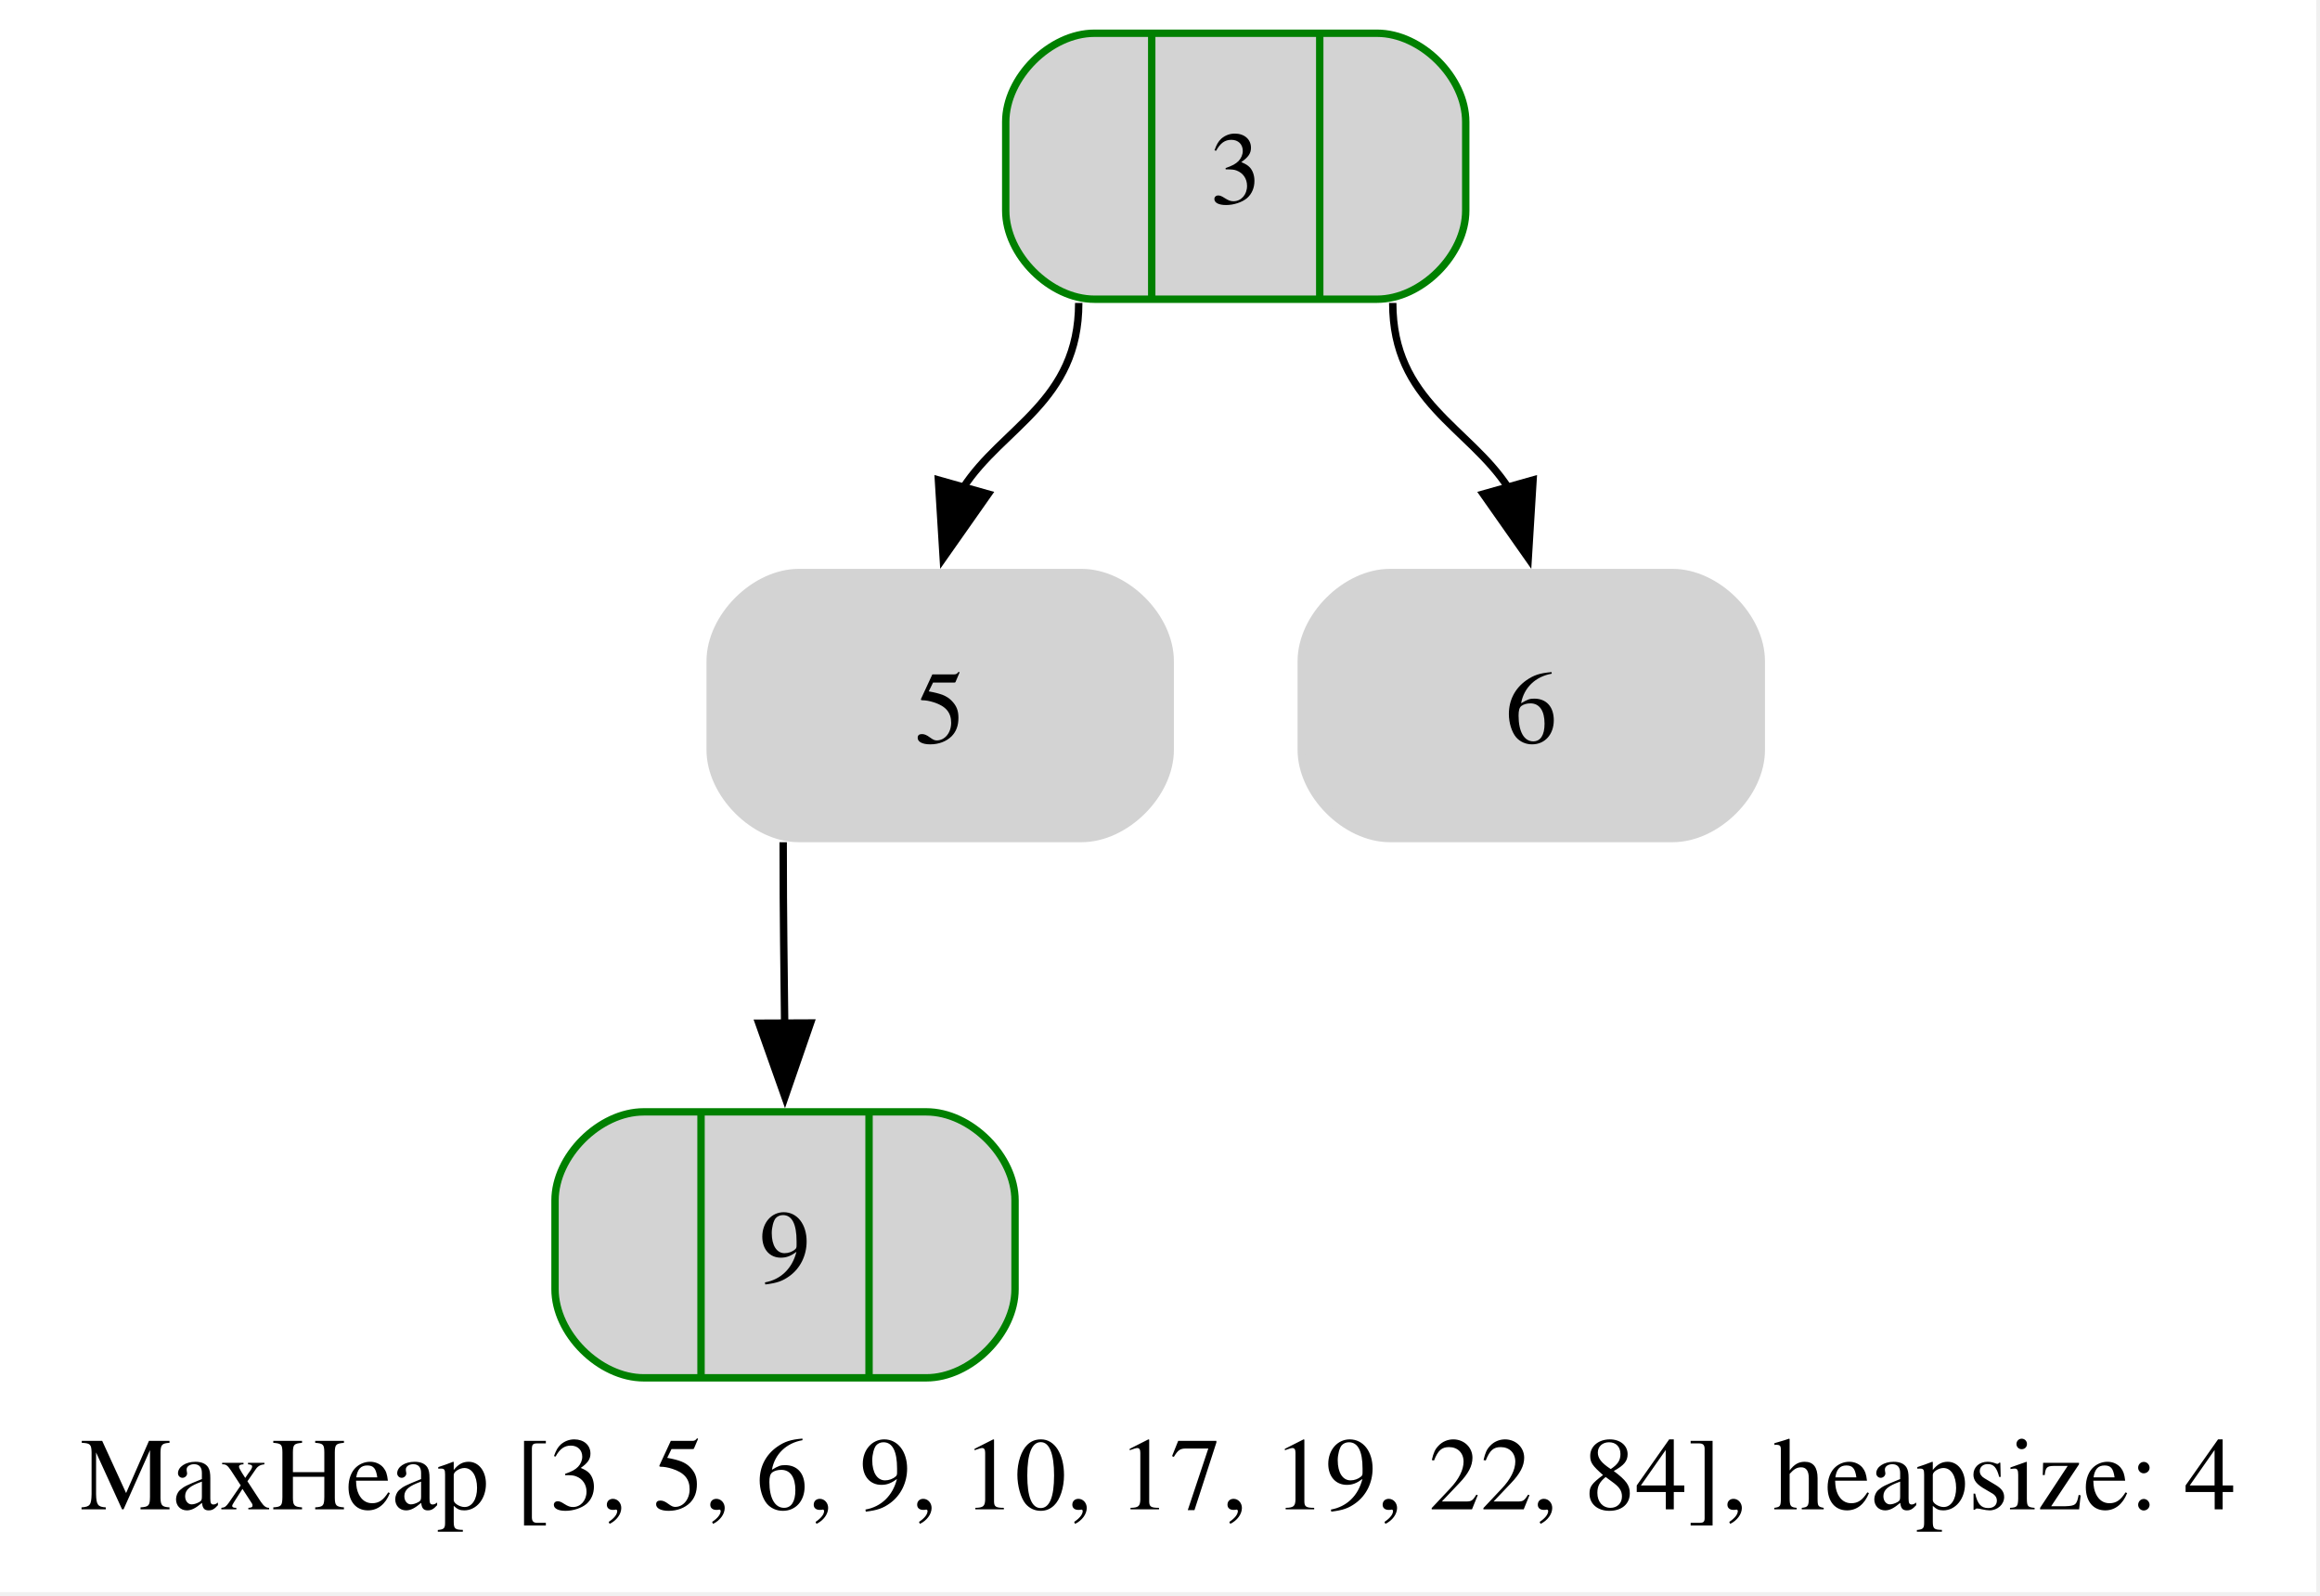
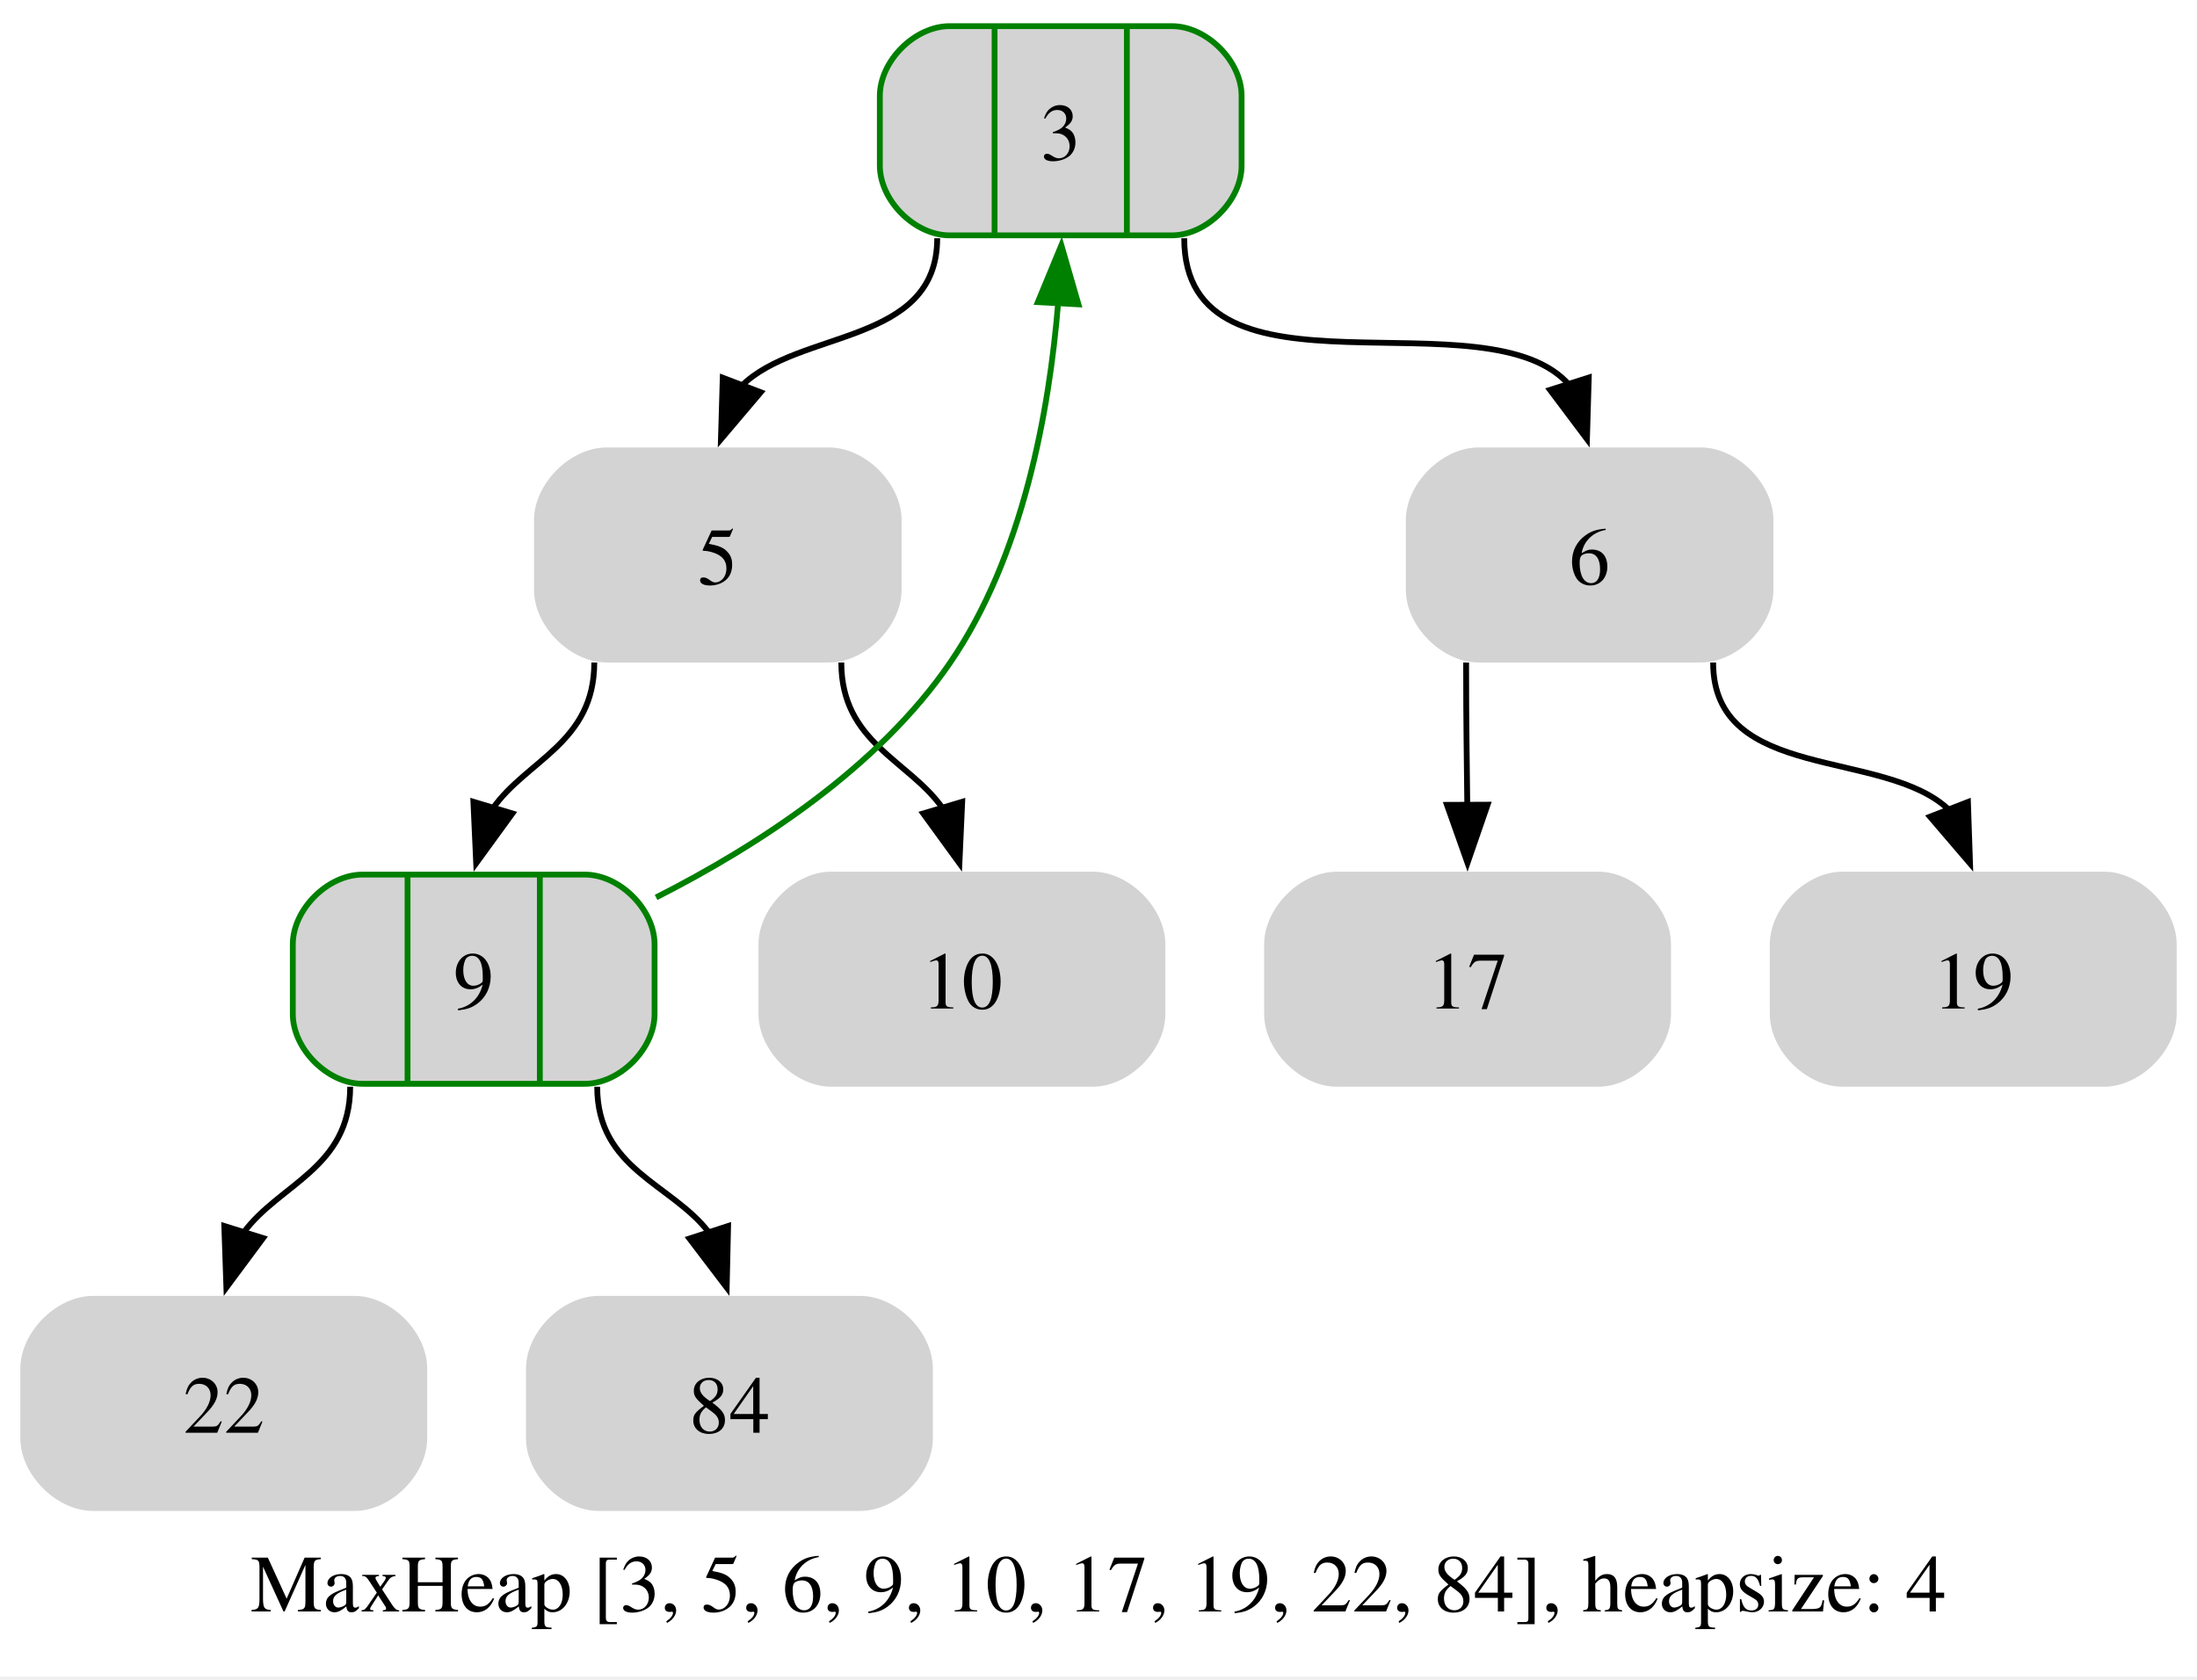
- <svg xmlns="http://www.w3.org/2000/svg" width="314pt" height="216pt" viewBox="0.00 0.00 314.00 216.00">
-   <g id="graph0" class="graph" transform="scale(1 1) rotate(0) translate(4 211.5)">
-     <polygon fill="white" stroke="none" points="-4,4 -4,-211.5 309.5,-211.5 309.5,4 -4,4" />
-     <text xml:space="preserve" text-anchor="middle" x="152.75" y="-7.2" font-family="Times,serif" font-size="14.00">MaxHeap [3, 5, 6, 9, 10, 17, 19, 22, 84], heapsize: 4</text>
+ <svg xmlns="http://www.w3.org/2000/svg" width="378pt" height="289pt" viewBox="0.00 0.00 378.00 289.00">
+   <g id="graph0" class="graph" transform="scale(1 1) rotate(0) translate(4 284.5)">
+     <polygon fill="white" stroke="none" points="-4,4 -4,-284.5 374,-284.5 374,4 -4,4" />
+     <text xml:space="preserve" text-anchor="middle" x="185" y="-7.2" font-family="Times,serif" font-size="14.00">MaxHeap [3, 5, 6, 9, 10, 17, 19, 22, 84], heapsize: 4</text>
    <g id="node1" class="node">
-       <path fill="lightgray" stroke="green" d="M144.12,-171C144.12,-171 182.38,-171 182.38,-171 188.38,-171 194.38,-177 194.38,-183 194.38,-183 194.38,-195 194.38,-195 194.38,-201 188.38,-207 182.38,-207 182.38,-207 144.12,-207 144.12,-207 138.12,-207 132.12,-201 132.12,-195 132.12,-195 132.12,-183 132.12,-183 132.12,-177 138.12,-171 144.12,-171" />
-       <text xml:space="preserve" text-anchor="middle" x="142" y="-183.95" font-family="Times,serif" font-size="14.00"> </text>
-       <polyline fill="none" stroke="green" points="151.88,-171 151.88,-207" />
-       <text xml:space="preserve" text-anchor="middle" x="163.25" y="-183.95" font-family="Times,serif" font-size="14.00">3</text>
-       <polyline fill="none" stroke="green" points="174.62,-171 174.62,-207" />
-       <text xml:space="preserve" text-anchor="middle" x="184.5" y="-183.95" font-family="Times,serif" font-size="14.00"> </text>
+       <path fill="lightgray" stroke="green" d="M159.38,-244C159.38,-244 197.62,-244 197.62,-244 203.62,-244 209.62,-250 209.62,-256 209.62,-256 209.62,-268 209.62,-268 209.62,-274 203.62,-280 197.62,-280 197.62,-280 159.38,-280 159.38,-280 153.38,-280 147.38,-274 147.38,-268 147.38,-268 147.38,-256 147.38,-256 147.38,-250 153.38,-244 159.38,-244" />
+       <text xml:space="preserve" text-anchor="middle" x="157.25" y="-256.95" font-family="Times,serif" font-size="14.00"> </text>
+       <polyline fill="none" stroke="green" points="167.12,-244 167.12,-280" />
+       <text xml:space="preserve" text-anchor="middle" x="178.5" y="-256.95" font-family="Times,serif" font-size="14.00">3</text>
+       <polyline fill="none" stroke="green" points="189.88,-244 189.88,-280" />
+       <text xml:space="preserve" text-anchor="middle" x="199.75" y="-256.95" font-family="Times,serif" font-size="14.00"> </text>
    </g>
    <g id="node2" class="node">
-       <path fill="lightgray" stroke="lightgray" d="M104.12,-98C104.12,-98 142.38,-98 142.38,-98 148.38,-98 154.38,-104 154.38,-110 154.38,-110 154.38,-122 154.38,-122 154.38,-128 148.38,-134 142.38,-134 142.38,-134 104.12,-134 104.12,-134 98.12,-134 92.12,-128 92.12,-122 92.12,-122 92.12,-110 92.12,-110 92.12,-104 98.12,-98 104.12,-98" />
-       <text xml:space="preserve" text-anchor="middle" x="102" y="-110.95" font-family="Times,serif" font-size="14.00"> </text>
-       <polyline fill="none" stroke="lightgray" points="111.88,-98 111.88,-134" />
-       <text xml:space="preserve" text-anchor="middle" x="123.25" y="-110.95" font-family="Times,serif" font-size="14.00">5</text>
-       <polyline fill="none" stroke="lightgray" points="134.62,-98 134.62,-134" />
-       <text xml:space="preserve" text-anchor="middle" x="144.5" y="-110.95" font-family="Times,serif" font-size="14.00"> </text>
+       <path fill="lightgray" stroke="lightgray" d="M100.38,-171C100.38,-171 138.62,-171 138.62,-171 144.62,-171 150.62,-177 150.62,-183 150.62,-183 150.62,-195 150.62,-195 150.62,-201 144.62,-207 138.62,-207 138.62,-207 100.38,-207 100.38,-207 94.38,-207 88.38,-201 88.38,-195 88.38,-195 88.38,-183 88.38,-183 88.38,-177 94.38,-171 100.38,-171" />
+       <text xml:space="preserve" text-anchor="middle" x="98.25" y="-183.95" font-family="Times,serif" font-size="14.00"> </text>
+       <polyline fill="none" stroke="lightgray" points="108.12,-171 108.12,-207" />
+       <text xml:space="preserve" text-anchor="middle" x="119.5" y="-183.95" font-family="Times,serif" font-size="14.00">5</text>
+       <polyline fill="none" stroke="lightgray" points="130.88,-171 130.88,-207" />
+       <text xml:space="preserve" text-anchor="middle" x="140.75" y="-183.95" font-family="Times,serif" font-size="14.00"> </text>
    </g>
    <g id="edge1" class="edge">
-       <path fill="none" stroke="black" d="M142,-170.5C142,-157.11 131.67,-153.7 126.35,-145.46" />
-       <polygon fill="black" stroke="black" points="129.75,-144.63 123.66,-135.96 123.01,-146.53 129.75,-144.63" />
+       <path fill="none" stroke="black" d="M157.25,-243.5C157.25,-225.03 133.28,-227.86 123.54,-218.04" />
+       <polygon fill="black" stroke="black" points="126.89,-217 120.04,-208.91 120.35,-219.5 126.89,-217" />
    </g>
    <g id="node3" class="node">
-       <path fill="lightgray" stroke="lightgray" d="M184.12,-98C184.12,-98 222.38,-98 222.38,-98 228.38,-98 234.38,-104 234.38,-110 234.38,-110 234.38,-122 234.38,-122 234.38,-128 228.38,-134 222.38,-134 222.38,-134 184.12,-134 184.12,-134 178.12,-134 172.12,-128 172.12,-122 172.12,-122 172.12,-110 172.12,-110 172.12,-104 178.12,-98 184.12,-98" />
-       <text xml:space="preserve" text-anchor="middle" x="182" y="-110.95" font-family="Times,serif" font-size="14.00"> </text>
-       <polyline fill="none" stroke="lightgray" points="191.88,-98 191.88,-134" />
-       <text xml:space="preserve" text-anchor="middle" x="203.25" y="-110.95" font-family="Times,serif" font-size="14.00">6</text>
-       <polyline fill="none" stroke="lightgray" points="214.62,-98 214.62,-134" />
-       <text xml:space="preserve" text-anchor="middle" x="224.5" y="-110.95" font-family="Times,serif" font-size="14.00"> </text>
+       <path fill="lightgray" stroke="lightgray" d="M250.38,-171C250.38,-171 288.62,-171 288.62,-171 294.62,-171 300.62,-177 300.62,-183 300.62,-183 300.62,-195 300.62,-195 300.62,-201 294.62,-207 288.62,-207 288.62,-207 250.38,-207 250.38,-207 244.38,-207 238.38,-201 238.38,-195 238.38,-195 238.38,-183 238.38,-183 238.38,-177 244.38,-171 250.38,-171" />
+       <text xml:space="preserve" text-anchor="middle" x="248.25" y="-183.95" font-family="Times,serif" font-size="14.00"> </text>
+       <polyline fill="none" stroke="lightgray" points="258.12,-171 258.12,-207" />
+       <text xml:space="preserve" text-anchor="middle" x="269.5" y="-183.95" font-family="Times,serif" font-size="14.00">6</text>
+       <polyline fill="none" stroke="lightgray" points="280.88,-171 280.88,-207" />
+       <text xml:space="preserve" text-anchor="middle" x="290.75" y="-183.95" font-family="Times,serif" font-size="14.00"> </text>
    </g>
    <g id="edge2" class="edge">
-       <path fill="none" stroke="black" d="M184.5,-170.5C184.5,-157.11 194.83,-153.7 200.15,-145.46" />
-       <polygon fill="black" stroke="black" points="203.49,-146.53 202.84,-135.96 196.75,-144.63 203.49,-146.53" />
+       <path fill="none" stroke="black" d="M199.75,-243.5C199.75,-213.25 252.2,-234.63 266.14,-218.09" />
+       <polygon fill="black" stroke="black" points="269.35,-219.53 269.04,-208.94 262.68,-217.41 269.35,-219.53" />
    </g>
    <g id="node4" class="node">
-       <path fill="lightgray" stroke="green" d="M83.12,-25C83.12,-25 121.38,-25 121.38,-25 127.38,-25 133.38,-31 133.38,-37 133.38,-37 133.38,-49 133.38,-49 133.38,-55 127.38,-61 121.38,-61 121.38,-61 83.12,-61 83.12,-61 77.12,-61 71.12,-55 71.12,-49 71.12,-49 71.12,-37 71.12,-37 71.12,-31 77.12,-25 83.12,-25" />
-       <text xml:space="preserve" text-anchor="middle" x="81" y="-37.95" font-family="Times,serif" font-size="14.00"> </text>
-       <polyline fill="none" stroke="green" points="90.88,-25 90.88,-61" />
-       <text xml:space="preserve" text-anchor="middle" x="102.25" y="-37.95" font-family="Times,serif" font-size="14.00">9</text>
-       <polyline fill="none" stroke="green" points="113.62,-25 113.62,-61" />
-       <text xml:space="preserve" text-anchor="middle" x="123.5" y="-37.95" font-family="Times,serif" font-size="14.00"> </text>
+       <path fill="lightgray" stroke="green" d="M58.38,-98C58.38,-98 96.62,-98 96.62,-98 102.62,-98 108.62,-104 108.62,-110 108.62,-110 108.62,-122 108.62,-122 108.62,-128 102.62,-134 96.62,-134 96.62,-134 58.38,-134 58.38,-134 52.38,-134 46.38,-128 46.38,-122 46.38,-122 46.38,-110 46.38,-110 46.38,-104 52.38,-98 58.38,-98" />
+       <text xml:space="preserve" text-anchor="middle" x="56.25" y="-110.95" font-family="Times,serif" font-size="14.00"> </text>
+       <polyline fill="none" stroke="green" points="66.12,-98 66.12,-134" />
+       <text xml:space="preserve" text-anchor="middle" x="77.5" y="-110.95" font-family="Times,serif" font-size="14.00">9</text>
+       <polyline fill="none" stroke="green" points="88.88,-98 88.88,-134" />
+       <text xml:space="preserve" text-anchor="middle" x="98.75" y="-110.95" font-family="Times,serif" font-size="14.00"> </text>
    </g>
    <g id="edge3" class="edge">
-       <path fill="none" stroke="black" d="M102,-97.5C102,-86.12 102.13,-80.82 102.2,-72.95" />
-       <polygon fill="black" stroke="black" points="105.7,-73.03 102.24,-63.01 98.7,-73 105.7,-73.03" />
+       <path fill="none" stroke="black" d="M98.25,-170.5C98.25,-156.65 86.58,-153.71 80.74,-145.32" />
+       <polygon fill="black" stroke="black" points="84.16,-144.52 77.93,-135.95 77.45,-146.53 84.16,-144.52" />
+     </g>
+     <g id="node5" class="node">
+       <path fill="lightgray" stroke="lightgray" d="M139,-98C139,-98 184,-98 184,-98 190,-98 196,-104 196,-110 196,-110 196,-122 196,-122 196,-128 190,-134 184,-134 184,-134 139,-134 139,-134 133,-134 127,-128 127,-122 127,-122 127,-110 127,-110 127,-104 133,-98 139,-98" />
+       <text xml:space="preserve" text-anchor="middle" x="136.88" y="-110.95" font-family="Times,serif" font-size="14.00"> </text>
+       <polyline fill="none" stroke="lightgray" points="146.75,-98 146.75,-134" />
+       <text xml:space="preserve" text-anchor="middle" x="161.5" y="-110.95" font-family="Times,serif" font-size="14.00">10</text>
+       <polyline fill="none" stroke="lightgray" points="176.25,-98 176.25,-134" />
+       <text xml:space="preserve" text-anchor="middle" x="186.12" y="-110.95" font-family="Times,serif" font-size="14.00"> </text>
+     </g>
+     <g id="edge4" class="edge">
+       <path fill="none" stroke="black" d="M140.75,-170.5C140.75,-156.65 152.42,-153.71 158.26,-145.32" />
+       <polygon fill="black" stroke="black" points="161.55,-146.53 161.07,-135.95 154.84,-144.52 161.55,-146.53" />
+     </g>
+     <g id="node6" class="node">
+       <path fill="lightgray" stroke="lightgray" d="M226,-98C226,-98 271,-98 271,-98 277,-98 283,-104 283,-110 283,-110 283,-122 283,-122 283,-128 277,-134 271,-134 271,-134 226,-134 226,-134 220,-134 214,-128 214,-122 214,-122 214,-110 214,-110 214,-104 220,-98 226,-98" />
+       <text xml:space="preserve" text-anchor="middle" x="223.88" y="-110.95" font-family="Times,serif" font-size="14.00"> </text>
+       <polyline fill="none" stroke="lightgray" points="233.75,-98 233.75,-134" />
+       <text xml:space="preserve" text-anchor="middle" x="248.5" y="-110.95" font-family="Times,serif" font-size="14.00">17</text>
+       <polyline fill="none" stroke="lightgray" points="263.25,-98 263.25,-134" />
+       <text xml:space="preserve" text-anchor="middle" x="273.12" y="-110.95" font-family="Times,serif" font-size="14.00"> </text>
+     </g>
+     <g id="edge5" class="edge">
+       <path fill="none" stroke="black" d="M248.25,-170.5C248.25,-159.12 248.38,-153.82 248.45,-145.95" />
+       <polygon fill="black" stroke="black" points="251.95,-146.03 248.49,-136.01 244.95,-146 251.95,-146.03" />
+     </g>
+     <g id="node7" class="node">
+       <path fill="lightgray" stroke="lightgray" d="M313,-98C313,-98 358,-98 358,-98 364,-98 370,-104 370,-110 370,-110 370,-122 370,-122 370,-128 364,-134 358,-134 358,-134 313,-134 313,-134 307,-134 301,-128 301,-122 301,-122 301,-110 301,-110 301,-104 307,-98 313,-98" />
+       <text xml:space="preserve" text-anchor="middle" x="310.88" y="-110.95" font-family="Times,serif" font-size="14.00"> </text>
+       <polyline fill="none" stroke="lightgray" points="320.75,-98 320.75,-134" />
+       <text xml:space="preserve" text-anchor="middle" x="335.5" y="-110.95" font-family="Times,serif" font-size="14.00">19</text>
+       <polyline fill="none" stroke="lightgray" points="350.25,-98 350.25,-134" />
+       <text xml:space="preserve" text-anchor="middle" x="360.12" y="-110.95" font-family="Times,serif" font-size="14.00"> </text>
+     </g>
+     <g id="edge6" class="edge">
+       <path fill="none" stroke="black" d="M290.75,-170.5C290.75,-149.76 320.29,-155.81 331.37,-145.11" />
+       <polygon fill="black" stroke="black" points="334.59,-146.5 334.95,-135.91 328.06,-143.96 334.59,-146.5" />
+     </g>
+     <g id="edge9" class="edge">
+       <path fill="none" stroke="green" d="M108.88,-130.07C126.4,-138.96 147.12,-152.4 159.5,-170.5 171.97,-188.74 176.53,-213.53 178.07,-232.55" />
+       <polygon fill="green" stroke="green" points="174.56,-232.51 178.61,-242.3 181.55,-232.13 174.56,-232.51" />
+     </g>
+     <g id="node8" class="node">
+       <path fill="lightgray" stroke="lightgray" d="M12,-25C12,-25 57,-25 57,-25 63,-25 69,-31 69,-37 69,-37 69,-49 69,-49 69,-55 63,-61 57,-61 57,-61 12,-61 12,-61 6,-61 0,-55 0,-49 0,-49 0,-37 0,-37 0,-31 6,-25 12,-25" />
+       <text xml:space="preserve" text-anchor="middle" x="9.88" y="-37.95" font-family="Times,serif" font-size="14.00"> </text>
+       <polyline fill="none" stroke="lightgray" points="19.75,-25 19.75,-61" />
+       <text xml:space="preserve" text-anchor="middle" x="34.5" y="-37.95" font-family="Times,serif" font-size="14.00">22</text>
+       <polyline fill="none" stroke="lightgray" points="49.25,-25 49.25,-61" />
+       <text xml:space="preserve" text-anchor="middle" x="59.12" y="-37.95" font-family="Times,serif" font-size="14.00"> </text>
+     </g>
+     <g id="edge7" class="edge">
+       <path fill="none" stroke="black" d="M56.25,-97.5C56.25,-83.48 44.02,-80.76 37.9,-72.38" />
+       <polygon fill="black" stroke="black" points="41.27,-71.45 34.95,-62.94 34.59,-73.53 41.27,-71.45" />
+     </g>
+     <g id="node9" class="node">
+       <path fill="lightgray" stroke="lightgray" d="M99,-25C99,-25 144,-25 144,-25 150,-25 156,-31 156,-37 156,-37 156,-49 156,-49 156,-55 150,-61 144,-61 144,-61 99,-61 99,-61 93,-61 87,-55 87,-49 87,-49 87,-37 87,-37 87,-31 93,-25 99,-25" />
+       <text xml:space="preserve" text-anchor="middle" x="96.88" y="-37.95" font-family="Times,serif" font-size="14.00"> </text>
+       <polyline fill="none" stroke="lightgray" points="106.75,-25 106.75,-61" />
+       <text xml:space="preserve" text-anchor="middle" x="121.5" y="-37.95" font-family="Times,serif" font-size="14.00">84</text>
+       <polyline fill="none" stroke="lightgray" points="136.25,-25 136.25,-61" />
+       <text xml:space="preserve" text-anchor="middle" x="146.12" y="-37.95" font-family="Times,serif" font-size="14.00"> </text>
+     </g>
+     <g id="edge8" class="edge">
+       <path fill="none" stroke="black" d="M98.75,-97.5C98.75,-83.3 111.55,-80.8 117.95,-72.45" />
+       <polygon fill="black" stroke="black" points="121.27,-73.53 121.03,-62.94 114.62,-71.37 121.27,-73.53" />
    </g>
  </g>
</svg>
